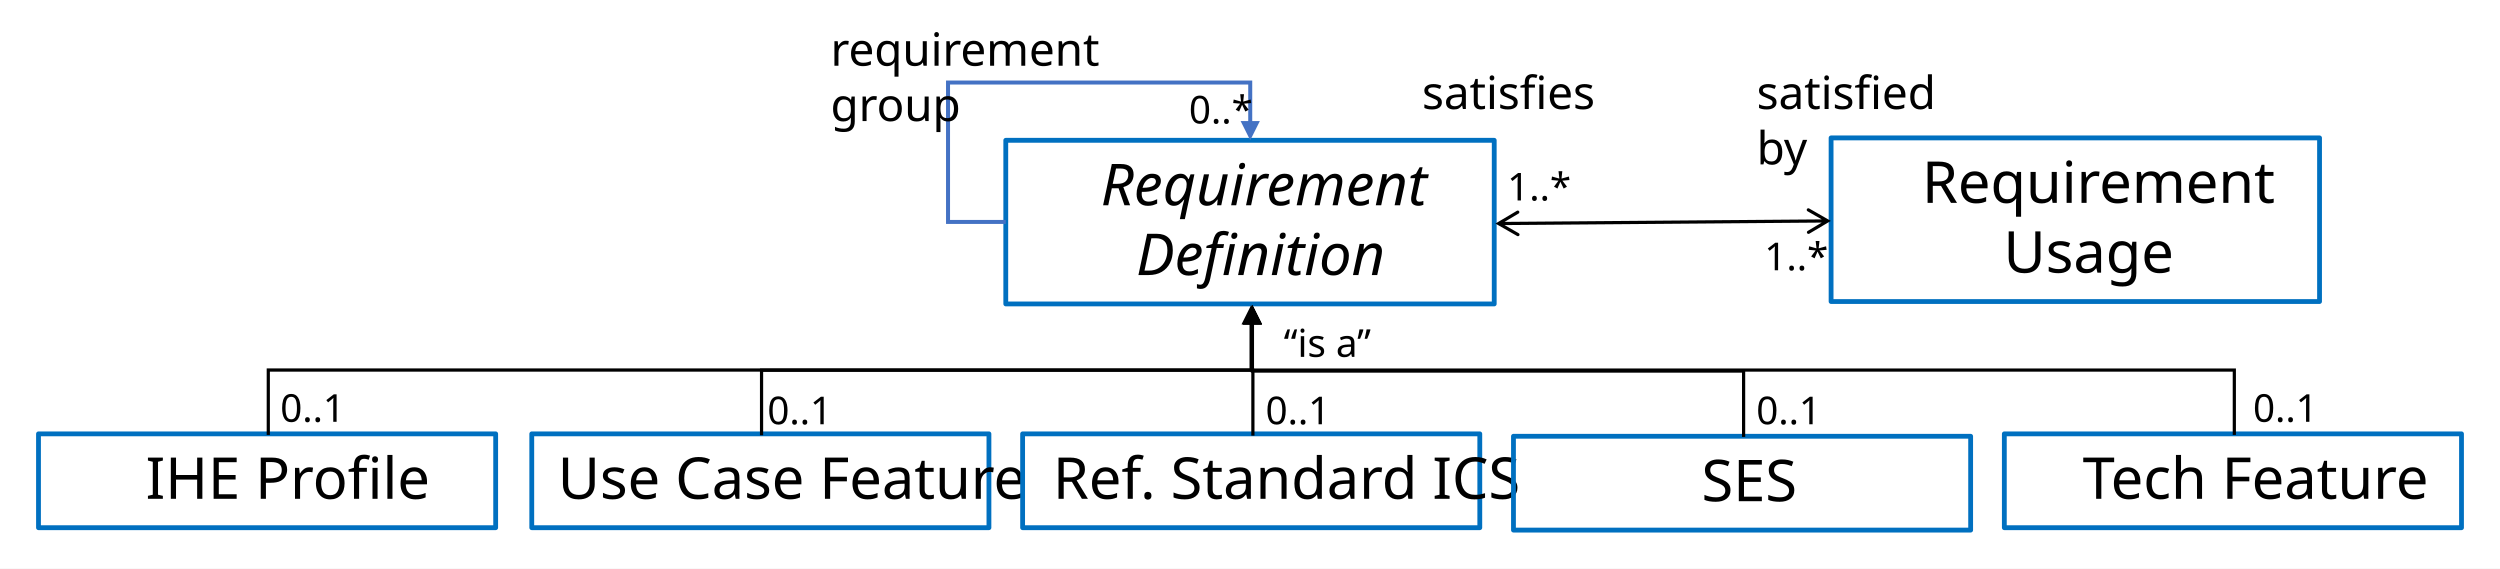
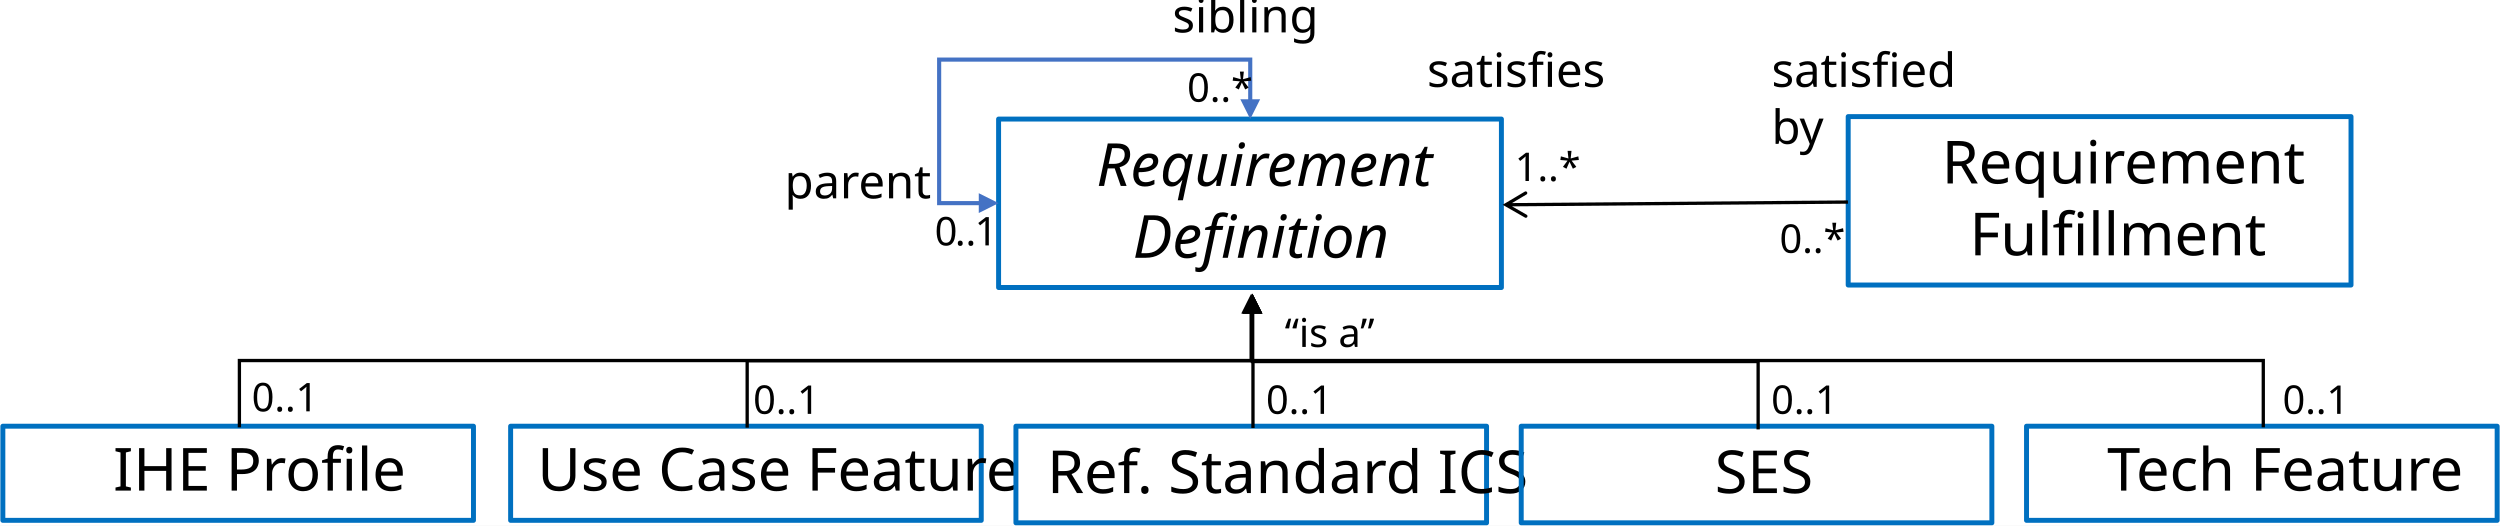
- <svg xmlns="http://www.w3.org/2000/svg" width="1039" height="236.311" overflow="hidden" version="1.1" id="svg80">
-   <defs id="defs84" />
-   <g id="g78" transform="translate(-103,-206.689)">
-     <rect style="fill:#ffffff" id="rect188" width="1058.149" height="249.728" x="92.546" y="196.235" />
-     <text font-family="Calibri, Calibri_MSFontService, sans-serif" font-weight="400" font-size="16px" transform="translate(421.917,383)" id="text4">0..1</text>
-     <rect x="521" y="265" width="203" height="68" stroke="#0070c0" stroke-width="2" stroke-linejoin="round" stroke-miterlimit="10" fill="none" id="rect6" />
-     <text font-family="Calibri, Calibri_MSFontService, sans-serif" font-style="italic" font-weight="400" font-size="24px" transform="translate(560.462,292)" id="text8">Requirement</text>
-     <text font-family="Calibri, Calibri_MSFontService, sans-serif" font-style="italic" font-weight="400" font-size="24px" transform="translate(575.149,321)" id="text10">Definition</text>
-     <text font-family="Calibri, Calibri_MSFontService, sans-serif" font-weight="400" font-size="19px" transform="translate(833.072,252)" id="text12">satisfied</text>
-     <text font-family="Calibri, Calibri_MSFontService, sans-serif" font-weight="400" font-size="19px" transform="translate(833.072,275)" id="text14">by</text>
-     <rect x="324" y="387" width="190" height="39" stroke="#0070c0" stroke-width="2" stroke-linejoin="round" stroke-miterlimit="10" fill="none" id="rect16" />
-     <text font-family="Calibri, Calibri_MSFontService, sans-serif" font-weight="400" font-size="24px" transform="translate(334.804,414)" id="text18">Use Case Feature</text>
-     <rect x="528" y="387" width="190" height="39" stroke="#0070c0" stroke-width="2" stroke-linejoin="round" stroke-miterlimit="10" fill="none" id="rect20" />
-     <text font-family="Calibri, Calibri_MSFontService, sans-serif" font-weight="400" font-size="24px" transform="translate(540.594,414)" id="text22">Ref. Standard ICS</text>
-     <rect x="732" y="388" width="190" height="39" stroke="#0070c0" stroke-width="2" stroke-linejoin="round" stroke-miterlimit="10" fill="none" id="rect24" />
-     <text font-family="Calibri, Calibri_MSFontService, sans-serif" font-weight="400" font-size="24px" transform="translate(810.145,415)" id="text26">SES</text>
-     <rect x="936" y="387" width="190" height="39" stroke="#0070c0" stroke-width="2" stroke-linejoin="round" stroke-miterlimit="10" fill="none" id="rect28" />
-     <text font-family="Calibri, Calibri_MSFontService, sans-serif" font-weight="400" font-size="24px" transform="translate(968.563,414)" id="text30">Tech Feature</text>
-     <path d="m 624.108,340.167 v 21.039 H 419.5 l 0.667,-0.666 v 27.039 h -1.334 v -27.706 h 204.609 l -0.667,0.667 v -20.373 z m -4.666,1.333 4,-8 4,8 z" id="path32" />
-     <path d="M 6.667,-0.667 H 27.777 V 0.201 L 27.11,-0.465 H 54.22 V 0.868 H 26.443 V 0 l 0.667,0.667 H 6.667 Z M 8,4 0,0 8,-4 Z" transform="matrix(0,1,1,0,623.5,333.5)" id="path34" />
-     <path d="M 6.667,-0.667 H 28.058 V 204.143 l -0.667,-0.667 h 27.391 v 1.334 H 26.724 V 0 L 27.391,0.667 H 6.667 Z M 8,4 0,0 8,-4 Z" transform="matrix(0,1,1,0,623.5,333.5)" id="path36" />
-     <path d="M 6.667,-0.667 H 27.643 V 408.084 l -0.667,-0.666 H 53.952 v 1.333 H 26.31 V 0 l 0.667,0.667 H 6.667 Z M 8,4 0,0 8,-4 Z" transform="matrix(0,1,1,0,623.5,333.5)" id="path38" />
-     <text font-family="Calibri, Calibri_MSFontService, sans-serif" font-weight="400" font-size="16px" transform="translate(636.51,355)" id="text40">“is a”</text>
-     <text font-family="Calibri, Calibri_MSFontService, sans-serif" font-weight="400" font-size="16px" transform="translate(628.972,383)" id="text42">0..1</text>
-     <text font-family="Calibri, Calibri_MSFontService, sans-serif" font-weight="400" font-size="16px" transform="translate(832.913,383)" id="text44">0..1</text>
-     <text font-family="Calibri, Calibri_MSFontService, sans-serif" font-weight="400" font-size="16px" transform="translate(1039.37,382)" id="text46">0..1</text>
-     <rect x="864" y="264" width="203" height="68" stroke="#0070c0" stroke-width="2" stroke-linejoin="round" stroke-miterlimit="10" fill="none" id="rect48" />
-     <text font-family="Calibri, Calibri_MSFontService, sans-serif" font-weight="400" font-size="24px" transform="translate(901.78,291)" id="text50">Requirement</text>
-     <text font-family="Calibri, Calibri_MSFontService, sans-serif" font-weight="400" font-size="24px" transform="translate(935.654,320)" id="text52">Usage</text>
-     <path d="M 1.324,-0.656 138.079,0.424 138.068,1.758 1.314,0.677 Z M 8.942,5.313 -0.003,-2.44165e-5 9.025,-5.171 c 0.319,-0.183 0.727,-0.072 0.91,0.247 0.183,0.319 0.072,0.727 -0.247,0.91 L 1.651,0.589 1.66,-0.563 9.623,4.167 C 9.94,4.355 10.044,4.764 9.856,5.081 9.668,5.397 9.259,5.501 8.942,5.313 Z m 121.51,-9.525 8.946,5.313 -9.029,5.171 c -0.319,0.183 -0.726,0.072 -0.909,-0.247 -0.183,-0.319 -0.073,-0.727 0.247,-0.91 l 8.036,-4.603 -0.009,1.152 -7.963,-4.73 c -0.316,-0.188 -0.42,-0.597 -0.232,-0.914 0.188,-0.317 0.597,-0.421 0.913,-0.233 z" transform="matrix(-1,0,0,1,863.895,298.5)" id="path54" />
-     <text font-family="Calibri, Calibri_MSFontService, sans-serif" font-weight="400" font-size="16px" transform="translate(729.412,290)" id="text56">1..*</text>
-     <text font-family="Calibri, Calibri_MSFontService, sans-serif" font-weight="400" font-size="16px" transform="translate(836.285,319)" id="text58">1..*</text>
-     <text font-family="Calibri, Calibri_MSFontService, sans-serif" font-weight="400" font-size="19px" transform="translate(693.987,252)" id="text60">satisfies</text>
-     <path d="M 0,0.833 H -24 L -23.166,0 V 57.928 L -24,57.095 H 101.595 l -0.833,0.833 V 40.595 h 1.666 V 58.762 H -24.833 V -0.833 H 0 Z m 97.595,41.095 4,-8 4,8 z" fill="#4472c4" transform="matrix(1,0,0,-1,521,298.928)" id="path62" />
-     <text font-family="Calibri, Calibri_MSFontService, sans-serif" font-weight="400" font-size="16px" transform="translate(597.125,258)" id="text64">0..*</text>
-     <text font-family="Calibri, Calibri_MSFontService, sans-serif" font-weight="400" font-size="19px" transform="translate(448.179,234)" id="text66">requirement</text>
-     <text font-family="Calibri, Calibri_MSFontService, sans-serif" font-weight="400" font-size="19px" transform="translate(448.179,257)" id="text68">group</text>
-     <rect x="119" y="387" width="190" height="39" stroke="#0070c0" stroke-width="2" stroke-linejoin="round" stroke-miterlimit="10" fill="none" id="rect70" />
-     <text font-family="Calibri, Calibri_MSFontService, sans-serif" font-weight="400" font-size="24px" transform="translate(163.531,414)" id="text72">IHE Profile</text>
-     <path d="m 623.631,340.167 v 20.976 H 214.5 l 0.667,-0.667 v 26.976 h -1.334 v -27.643 h 409.132 l -0.667,0.667 v -20.309 z m -4.666,1.333 4,-8 4,8 z" id="path74" />
-     <text font-family="Calibri, Calibri_MSFontService, sans-serif" font-weight="400" font-size="16px" transform="translate(219.476,382)" id="text76">0..1</text>
+ <svg xmlns="http://www.w3.org/2000/svg" width="1009.3" height="212.223" overflow="hidden" version="1.1" id="svg86">
+   <defs id="defs90" />
+   <g id="g84" transform="translate(-117.85,-216.9267)">
+     <rect style="fill:#ffffff" id="rect274" width="1031.434" height="245.082" x="107.396" y="207.634" />
+     <rect x="521" y="265" width="203" height="68" stroke="#0070c0" stroke-width="2" stroke-linejoin="round" stroke-miterlimit="10" fill="none" id="rect4" />
+     <text font-family="Calibri, Calibri_MSFontService, sans-serif" font-style="italic" font-weight="400" font-size="24px" transform="translate(560.462,292)" id="text6">Requirement</text>
+     <text font-family="Calibri, Calibri_MSFontService, sans-serif" font-style="italic" font-weight="400" font-size="24px" transform="translate(575.149,321)" id="text8">Definition</text>
+     <text font-family="Calibri, Calibri_MSFontService, sans-serif" font-weight="400" font-size="19px" transform="translate(833.072,252)" id="text10">satisfied</text>
+     <text font-family="Calibri, Calibri_MSFontService, sans-serif" font-weight="400" font-size="19px" transform="translate(833.072,275)" id="text12">by</text>
+     <rect x="864" y="264" width="203" height="68" stroke="#0070c0" stroke-width="2" stroke-linejoin="round" stroke-miterlimit="10" fill="none" id="rect14" />
+     <text font-family="Calibri, Calibri_MSFontService, sans-serif" font-weight="400" font-size="24px" transform="translate(901.78,291)" id="text16">Requirement</text>
+     <text font-family="Calibri, Calibri_MSFontService, sans-serif" font-weight="400" font-size="24px" transform="translate(912.993,320)" id="text18">Fulfillment</text>
+     <path d="M 0.005,-0.667 138.081,0.424 138.071,1.758 -0.005,0.667 Z M 130.452,-4.212 l 8.946,5.313 -9.029,5.171 c -0.319,0.183 -0.726,0.072 -0.909,-0.247 -0.183,-0.319 -0.073,-0.727 0.247,-0.91 l 8.036,-4.603 -0.009,1.152 -7.963,-4.73 c -0.316,-0.188 -0.42,-0.597 -0.232,-0.914 0.188,-0.317 0.597,-0.421 0.913,-0.233 z" transform="matrix(-1,0,0,1,863.895,298.5)" id="path20" />
+     <text font-family="Calibri, Calibri_MSFontService, sans-serif" font-weight="400" font-size="16px" transform="translate(729.412,290)" id="text22">1..*</text>
+     <text font-family="Calibri, Calibri_MSFontService, sans-serif" font-weight="400" font-size="16px" transform="translate(836.285,319)" id="text24">0..*</text>
+     <text font-family="Calibri, Calibri_MSFontService, sans-serif" font-weight="400" font-size="19px" transform="translate(693.987,252)" id="text26">satisfies</text>
+     <path d="M -6.667,0.833 H -24 L -23.166,0 V 57.928 L -24,57.095 H 101.595 l -0.833,0.833 V 40.595 h 1.666 V 58.762 H -24.833 V -0.833 H -6.667 Z M -8,-4 0,0 -8,4 Z m 105.595,45.928 4,-8 4,8 z" fill="#4472c4" transform="matrix(1,0,0,-1,521,298.928)" id="path28" />
+     <text font-family="Calibri, Calibri_MSFontService, sans-serif" font-weight="400" font-size="16px" transform="translate(597.125,258)" id="text30">0..*</text>
+     <text font-family="Calibri, Calibri_MSFontService, sans-serif" font-weight="400" font-size="19px" transform="translate(434.633,297)" id="text32">parent</text>
+     <text font-family="Calibri, Calibri_MSFontService, sans-serif" font-weight="400" font-size="16px" transform="translate(421.917,384)" id="text34">0..1</text>
+     <rect x="324" y="389" width="190" height="38" stroke="#0070c0" stroke-width="2" stroke-linejoin="round" stroke-miterlimit="10" fill="none" id="rect36" />
+     <text font-family="Calibri, Calibri_MSFontService, sans-serif" font-weight="400" font-size="24px" transform="translate(334.804,415)" id="text38">Use Case Feature</text>
+     <rect x="528" y="389" width="190" height="39" stroke="#0070c0" stroke-width="2" stroke-linejoin="round" stroke-miterlimit="10" fill="none" id="rect40" />
+     <text font-family="Calibri, Calibri_MSFontService, sans-serif" font-weight="400" font-size="24px" transform="translate(540.594,416)" id="text42">Ref. Standard ICS</text>
+     <rect x="732" y="389" width="190" height="39" stroke="#0070c0" stroke-width="2" stroke-linejoin="round" stroke-miterlimit="10" fill="none" id="rect44" />
+     <text font-family="Calibri, Calibri_MSFontService, sans-serif" font-weight="400" font-size="24px" transform="translate(810.145,416)" id="text46">SES</text>
+     <rect x="936" y="389" width="190" height="38" stroke="#0070c0" stroke-width="2" stroke-linejoin="round" stroke-miterlimit="10" fill="none" id="rect48" />
+     <text font-family="Calibri, Calibri_MSFontService, sans-serif" font-weight="400" font-size="24px" transform="translate(968.563,415)" id="text50">Tech Feature</text>
+     <path d="m 624.108,342.167 v 21.039 H 419.5 l 0.667,-0.666 v 27.039 h -1.334 v -27.706 h 204.609 l -0.667,0.667 v -20.373 z m -4.666,1.333 4,-8 4,8 z" id="path52" />
+     <path d="M 6.667,-0.667 H 27.777 V 0.201 L 27.11,-0.465 H 54.22 V 0.868 H 26.443 V 0 l 0.667,0.667 H 6.667 Z M 8,4 0,0 8,-4 Z" transform="matrix(0,1,1,0,623.5,335.5)" id="path54" />
+     <path d="M 6.667,-0.667 H 28.058 V 204.143 l -0.667,-0.667 h 27.391 v 1.334 H 26.724 V 0 L 27.391,0.667 H 6.667 Z M 8,4 0,0 8,-4 Z" transform="matrix(0,1,1,0,623.5,335.5)" id="path56" />
+     <path d="M 6.667,-0.667 H 27.643 V 408.084 l -0.667,-0.666 H 53.952 v 1.333 H 26.31 V 0 l 0.667,0.667 H 6.667 Z M 8,4 0,0 8,-4 Z" transform="matrix(0,1,1,0,623.5,335.5)" id="path58" />
+     <text font-family="Calibri, Calibri_MSFontService, sans-serif" font-weight="400" font-size="16px" transform="translate(636.51,357)" id="text60">“is a”</text>
+     <text font-family="Calibri, Calibri_MSFontService, sans-serif" font-weight="400" font-size="16px" transform="translate(628.972,384)" id="text62">0..1</text>
+     <text font-family="Calibri, Calibri_MSFontService, sans-serif" font-weight="400" font-size="16px" transform="translate(832.913,384)" id="text64">0..1</text>
+     <text font-family="Calibri, Calibri_MSFontService, sans-serif" font-weight="400" font-size="16px" transform="translate(1039.37,384)" id="text66">0..1</text>
+     <rect x="119" y="389" width="190" height="38" stroke="#0070c0" stroke-width="2" stroke-linejoin="round" stroke-miterlimit="10" fill="none" id="rect68" />
+     <text font-family="Calibri, Calibri_MSFontService, sans-serif" font-weight="400" font-size="24px" transform="translate(163.531,415)" id="text70">IHE Profile</text>
+     <path d="m 623.631,342.167 v 20.976 H 214.5 l 0.667,-0.667 v 26.976 h -1.334 v -27.643 h 409.132 l -0.667,0.667 v -20.309 z m -4.666,1.333 4,-8 4,8 z" id="path72" />
+     <text font-family="Calibri, Calibri_MSFontService, sans-serif" font-weight="400" font-size="16px" transform="translate(219.476,383)" id="text74">0..1</text>
+     <text font-family="Calibri, Calibri_MSFontService, sans-serif" font-weight="400" font-size="16px" transform="translate(495.208,316)" id="text76">0</text>
+     <text font-family="Calibri, Calibri_MSFontService, sans-serif" font-weight="400" font-size="16px" transform="translate(503.374,316)" id="text78">..</text>
+     <text font-family="Calibri, Calibri_MSFontService, sans-serif" font-weight="400" font-size="16px" transform="translate(511.374,316)" id="text80">1</text>
+     <text font-family="Calibri, Calibri_MSFontService, sans-serif" font-weight="400" font-size="19px" transform="translate(591.206,230)" id="text82">sibling</text>
  </g>
</svg>
